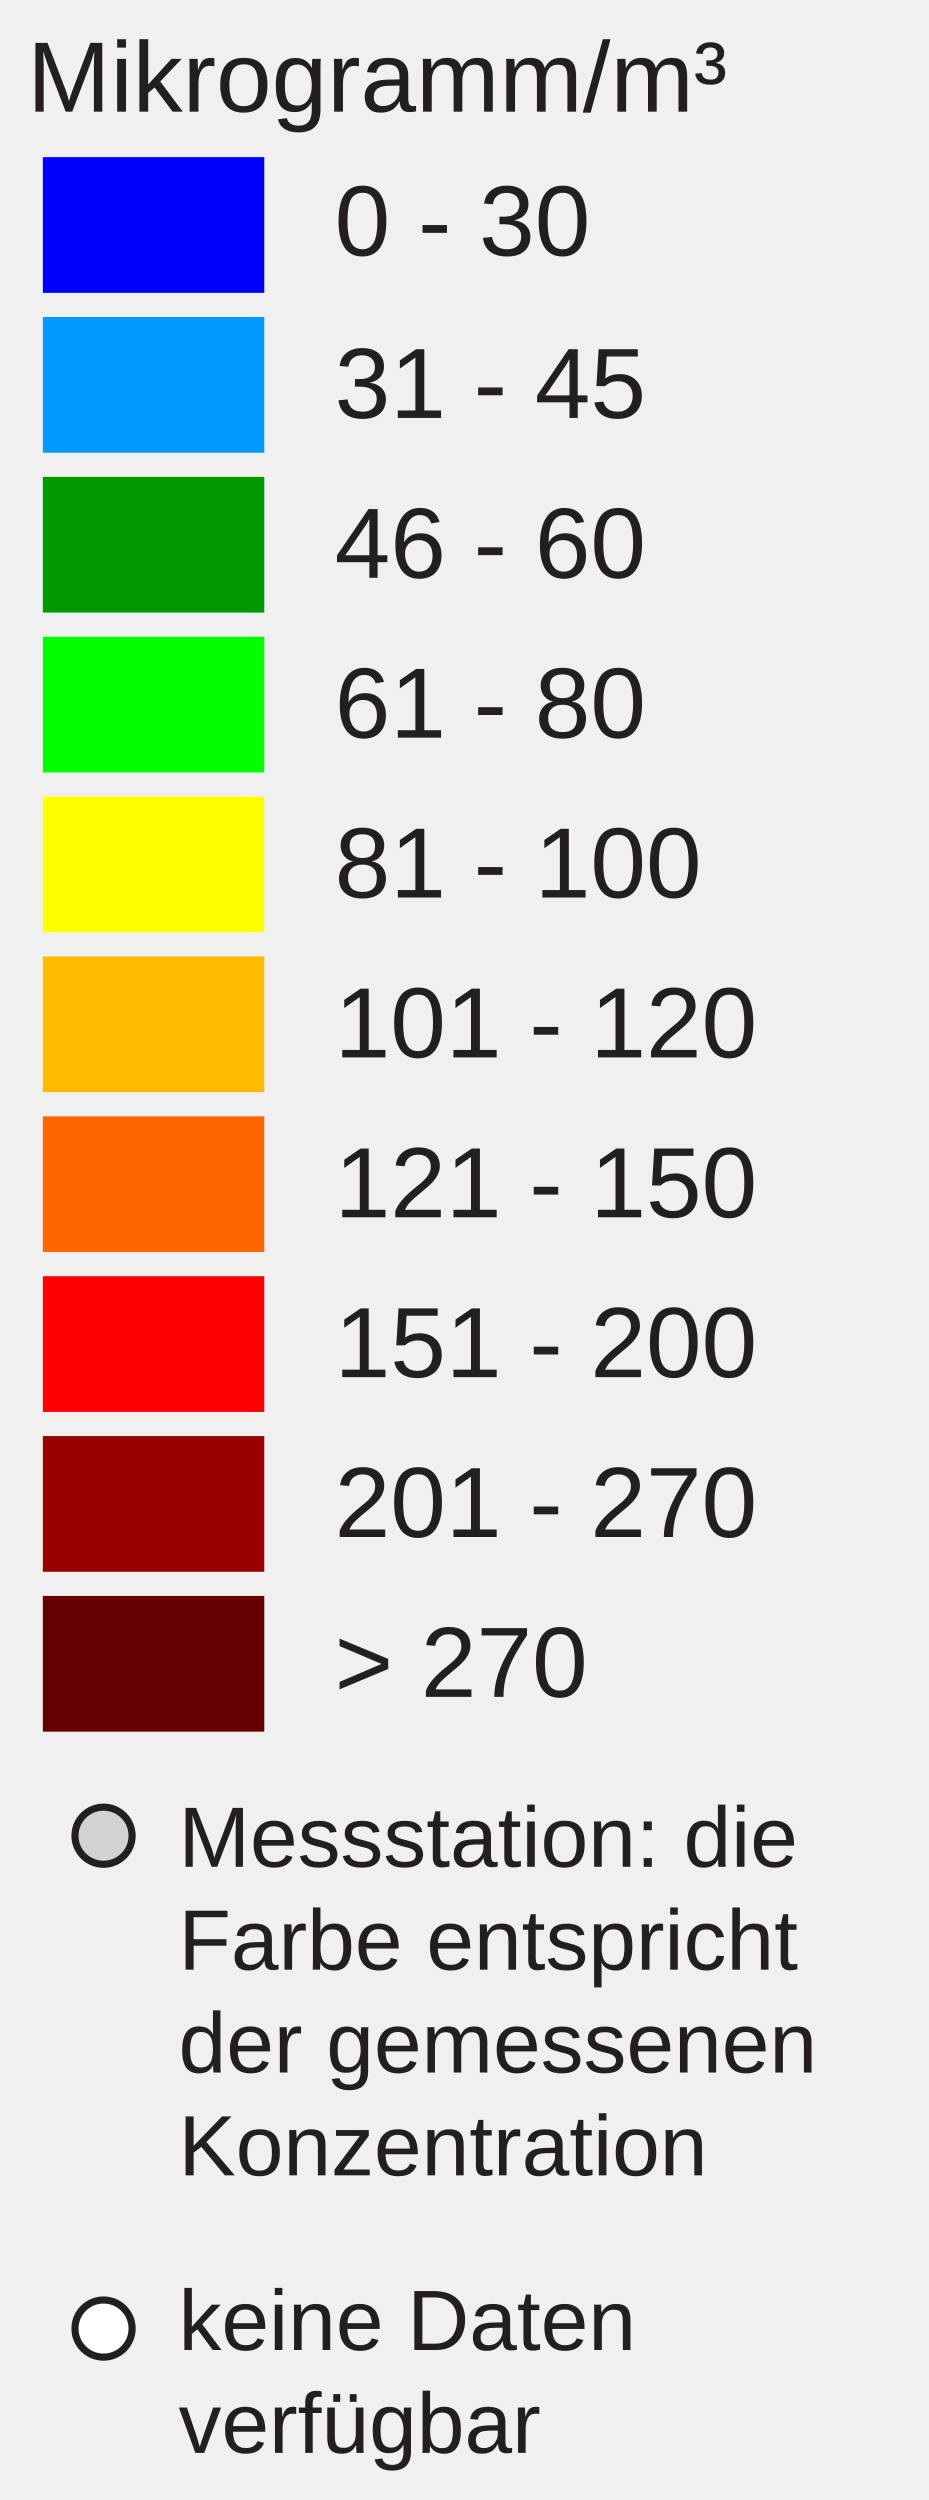
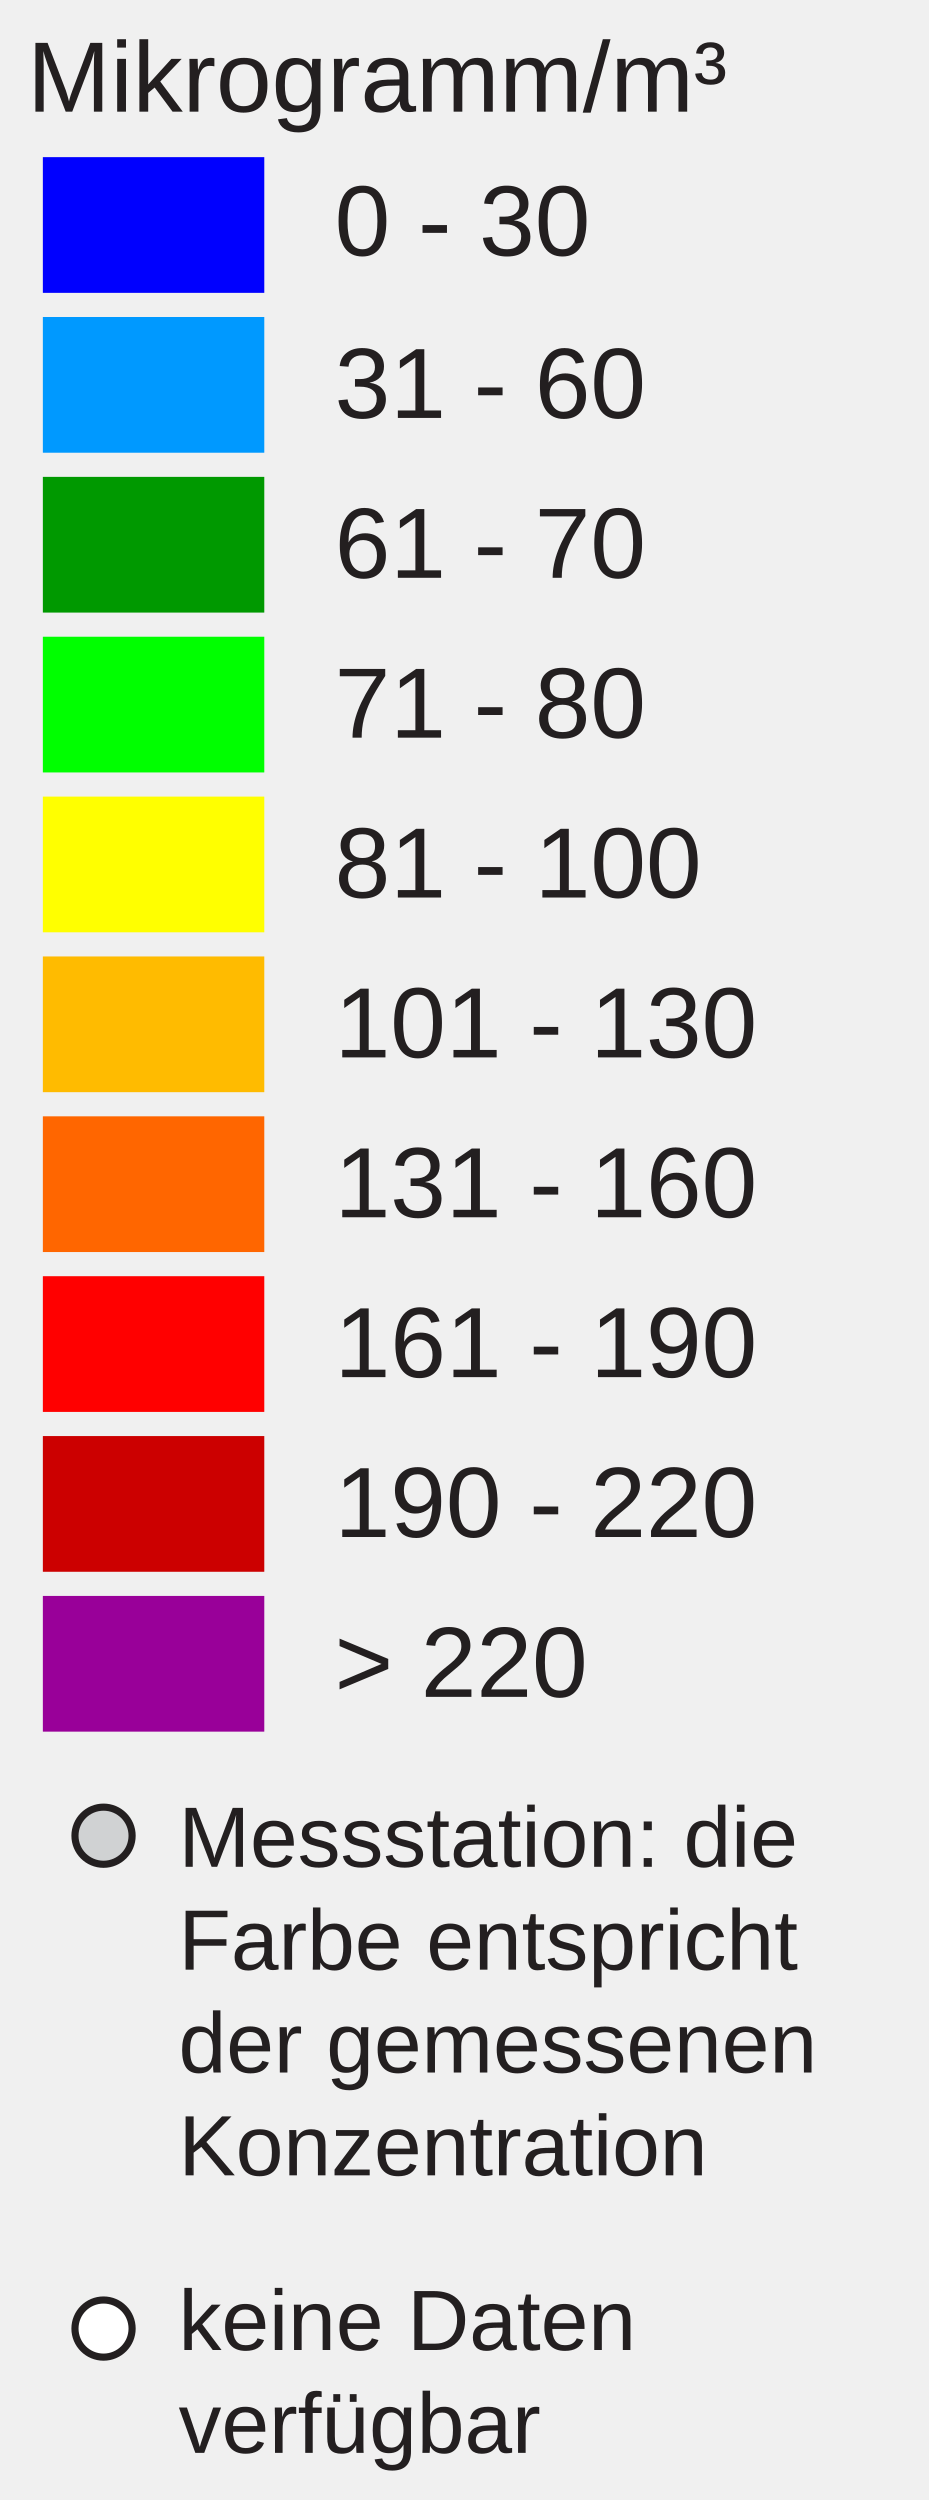
<svg xmlns="http://www.w3.org/2000/svg" version="1.1" id="Layer_1" x="0px" y="0px" width="130px" height="350px" viewBox="0 0 130 350" enable-background="new 0 0 130 350" xml:space="preserve">
  <rect x="6" y="22" fill="#0000FF" width="31" height="19" />
  <rect x="6" y="44.381" fill="#0099FF" width="31" height="19" />
  <rect x="6" y="66.762" fill="#009900" width="31" height="19" />
  <rect x="6" y="89.143" fill="#00FF00" width="31" height="19" />
  <rect x="6" y="111.524" fill="#FFFF00" width="31" height="19" />
  <rect x="6" y="133.905" fill="#FFBB00" width="31" height="19" />
  <rect x="6" y="156.286" fill="#FF6600" width="31" height="19" />
  <rect x="6" y="178.668" fill="#FF0000" width="31" height="19" />
-   <rect x="6" y="201.049" fill="#990000" width="31" height="19" />
-   <rect x="6" y="223.43" fill="#660000" width="31" height="19" />
+   <rect x="6" y="201.049" fill="#CC0000" width="31" height="19" />
+   <rect x="6" y="223.43" fill="#990099" width="31" height="19" />
  <text transform="matrix(1 0 0 1 46.853 35.7705)" fill="#231F20" font-family="Arial" font-size="14">0 - 30</text>
-   <text transform="matrix(1 0 0 1 46.853 58.5112)" fill="#231F20" font-family="Arial" font-size="14">31 - 45</text>
-   <text transform="matrix(1 0 0 1 46.853 80.8926)" fill="#231F20" font-family="Arial" font-size="14">46 - 60</text>
-   <text transform="matrix(1 0 0 1 46.853 103.2734)" fill="#231F20" font-family="Arial" font-size="14">61 - 80</text>
+   <text transform="matrix(1 0 0 1 46.853 58.5112)" fill="#231F20" font-family="Arial" font-size="14">31 - 60</text>
+   <text transform="matrix(1 0 0 1 46.853 80.8926)" fill="#231F20" font-family="Arial" font-size="14">61 - 70</text>
+   <text transform="matrix(1 0 0 1 46.853 103.2734)" fill="#231F20" font-family="Arial" font-size="14">71 - 80</text>
  <text transform="matrix(1 0 0 1 46.853 125.6548)" fill="#231F20" font-family="Arial" font-size="14">81 - 100</text>
-   <text transform="matrix(1 0 0 1 46.853 148.0352)" fill="#231F20" font-family="Arial" font-size="14">101 - 120</text>
-   <text transform="matrix(1 0 0 1 46.853 170.417)" fill="#231F20" font-family="Arial" font-size="14">121 - 150</text>
-   <text transform="matrix(1 0 0 1 46.853 192.7988)" fill="#231F20" font-family="Arial" font-size="14">151 - 200</text>
-   <text transform="matrix(1 0 0 1 46.853 215.1797)" fill="#231F20" font-family="Arial" font-size="14">201 - 270</text>
-   <text transform="matrix(1 0 0 1 46.853 237.5605)" fill="#231F20" font-family="Arial" font-size="14">&gt; 270</text>
+   <text transform="matrix(1 0 0 1 46.853 148.0352)" fill="#231F20" font-family="Arial" font-size="14">101 - 130</text>
+   <text transform="matrix(1 0 0 1 46.853 170.417)" fill="#231F20" font-family="Arial" font-size="14">131 - 160</text>
+   <text transform="matrix(1 0 0 1 46.853 192.7988)" fill="#231F20" font-family="Arial" font-size="14">161 - 190</text>
+   <text transform="matrix(1 0 0 1 46.853 215.1797)" fill="#231F20" font-family="Arial" font-size="14">190 - 220</text>
+   <text transform="matrix(1 0 0 1 46.853 237.5605)" fill="#231F20" font-family="Arial" font-size="14">&gt; 220</text>
  <text font-size="14" font-family="Arial" transform="translate(3.8027 15.631)" fill="#231F20">Mikrogramm/m³</text>
  <circle fill="#D0D2D3" stroke="#231F20" stroke-miterlimit="10" cx="14.495" cy="257" r="4" />
  <circle fill="#FFFFFF" stroke="#231F20" stroke-miterlimit="10" cx="14.495" cy="326" r="4" />
  <text font-size="12" font-family="Arial" transform="translate(25 261.35)" fill="#231F20">Messstation: die</text>
  <text font-size="12" font-family="Arial" transform="translate(25 275.75)" fill="#231F20">Farbe entspricht</text>
  <text font-size="12" font-family="Arial" transform="translate(25 290.15)" fill="#231F20">der gemessenen</text>
  <text font-size="12" font-family="Arial" transform="translate(25 304.55)" fill="#231F20">Konzentration</text>
  <text font-size="12" font-family="Arial" transform="translate(25 329)" fill="#231F20">keine Daten</text>
  <text font-size="12" font-family="Arial" transform="translate(25 343.4)" fill="#231F20">verfügbar</text>
</svg>
